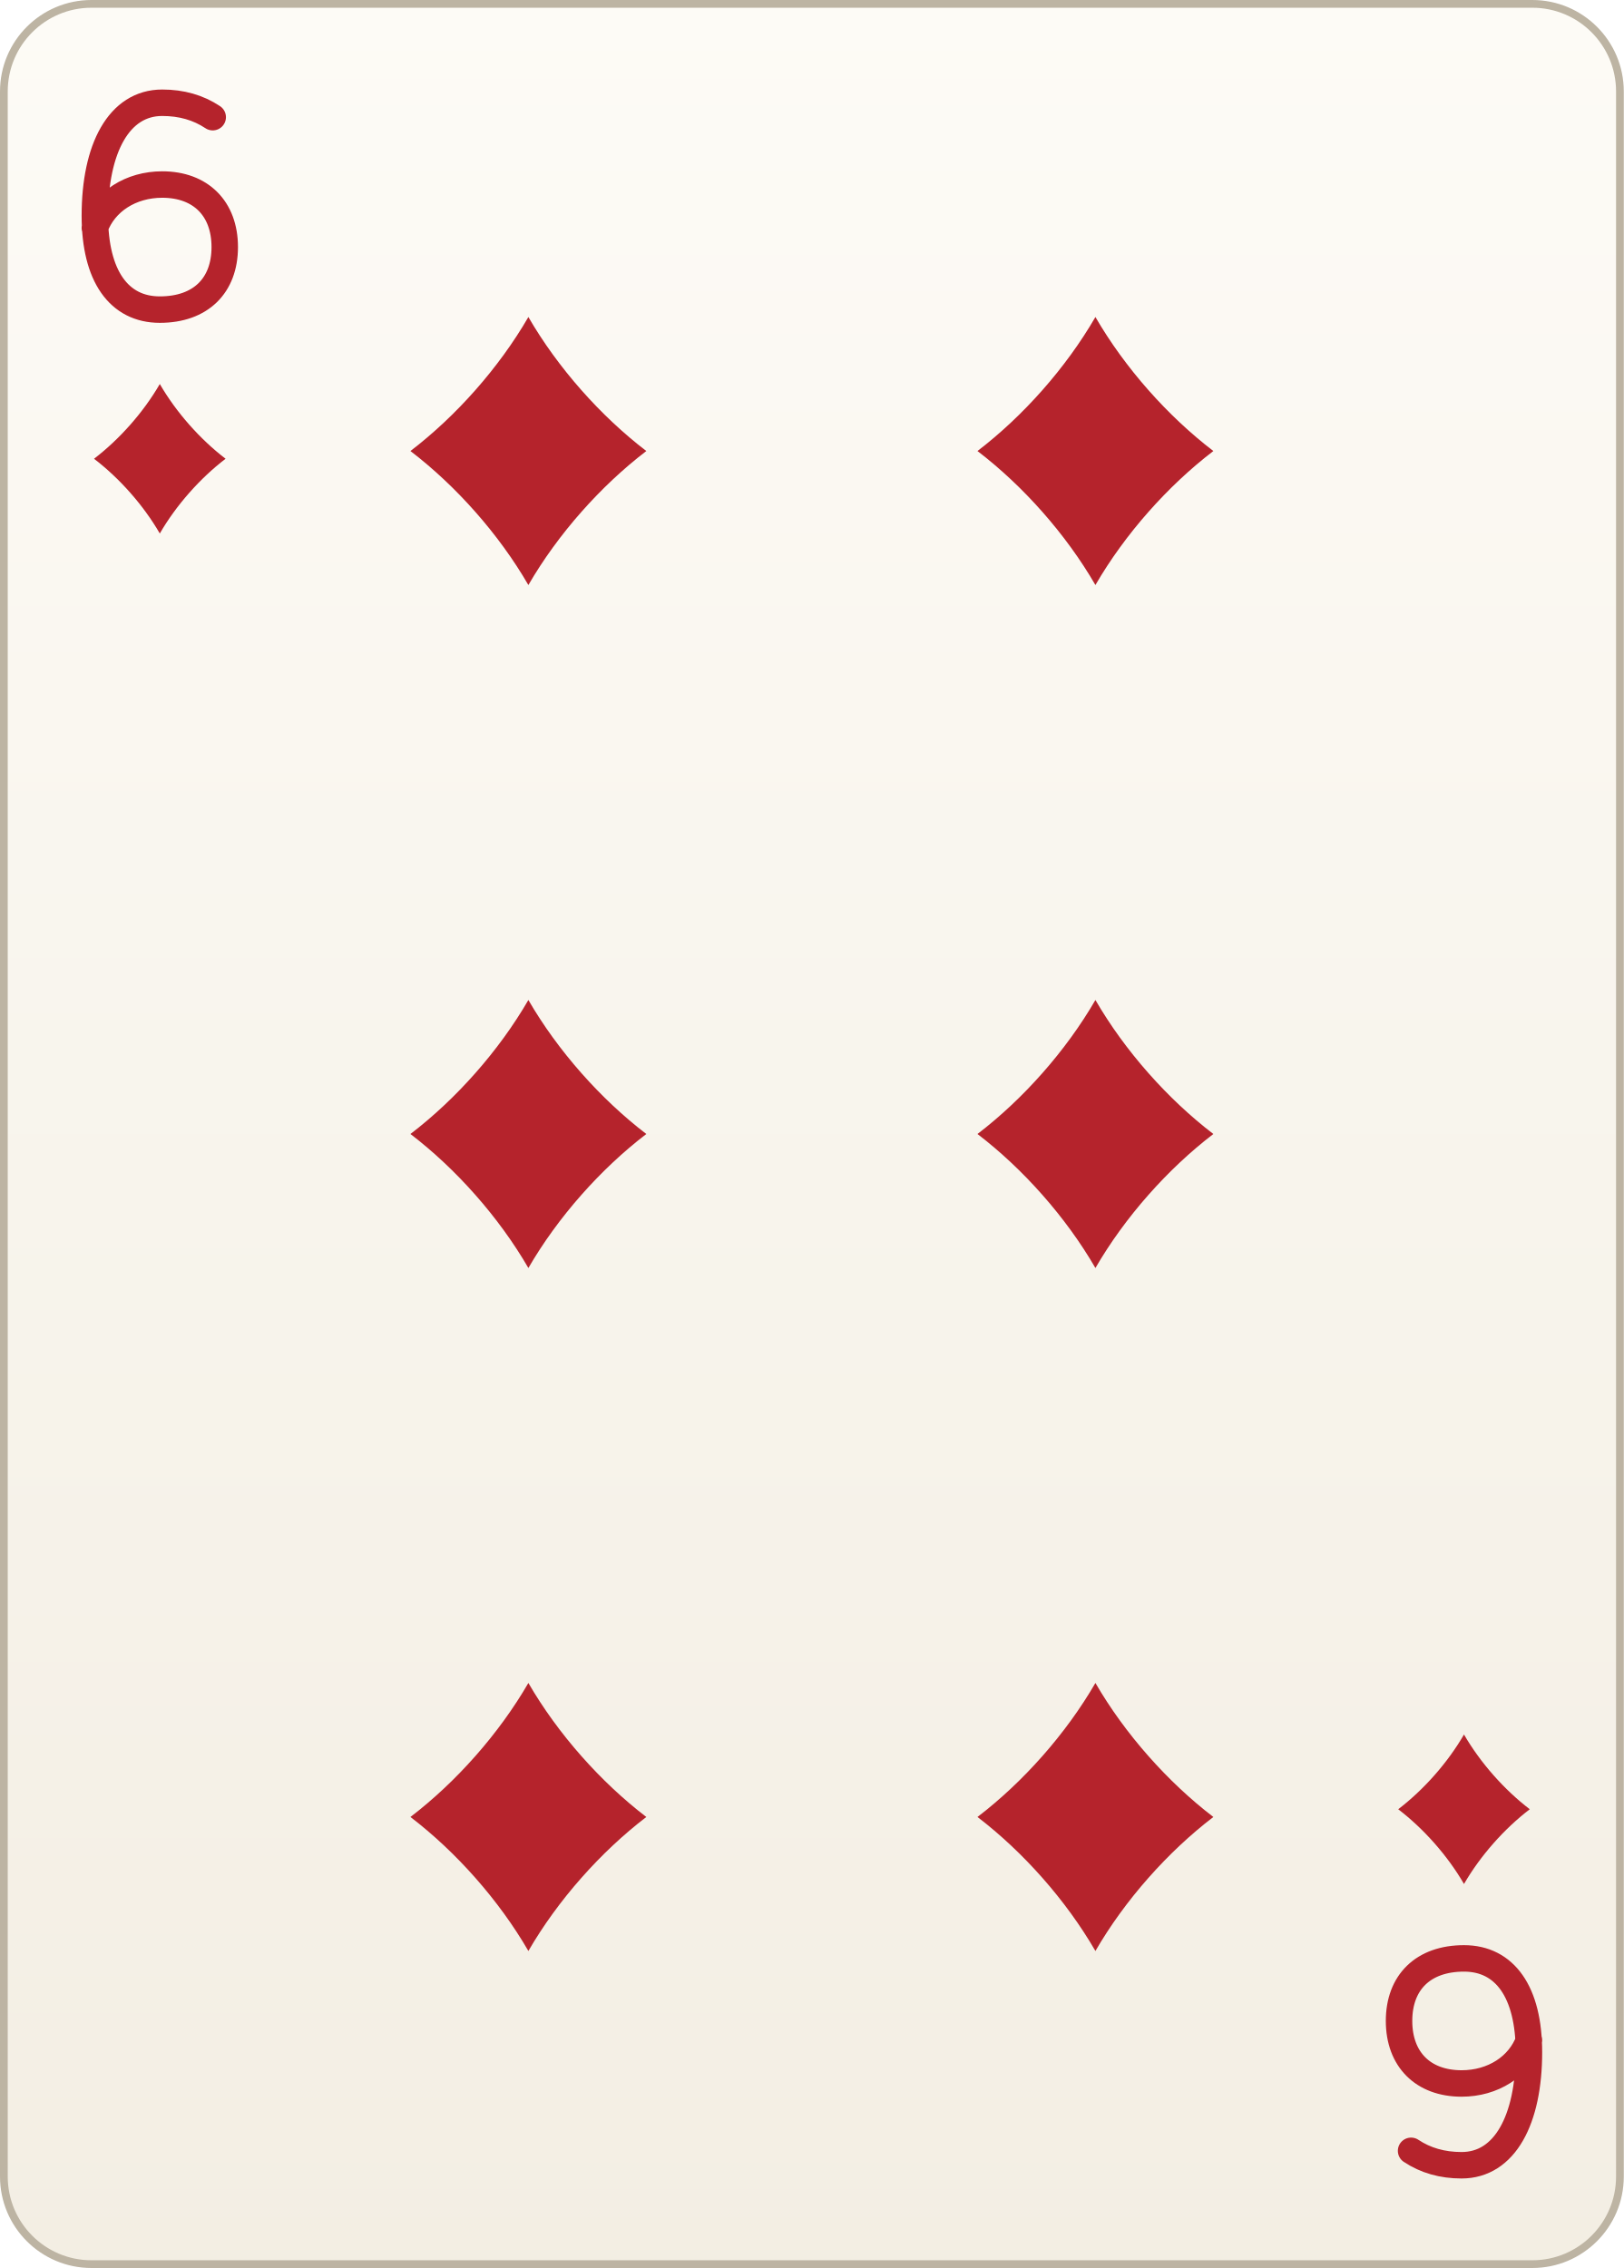
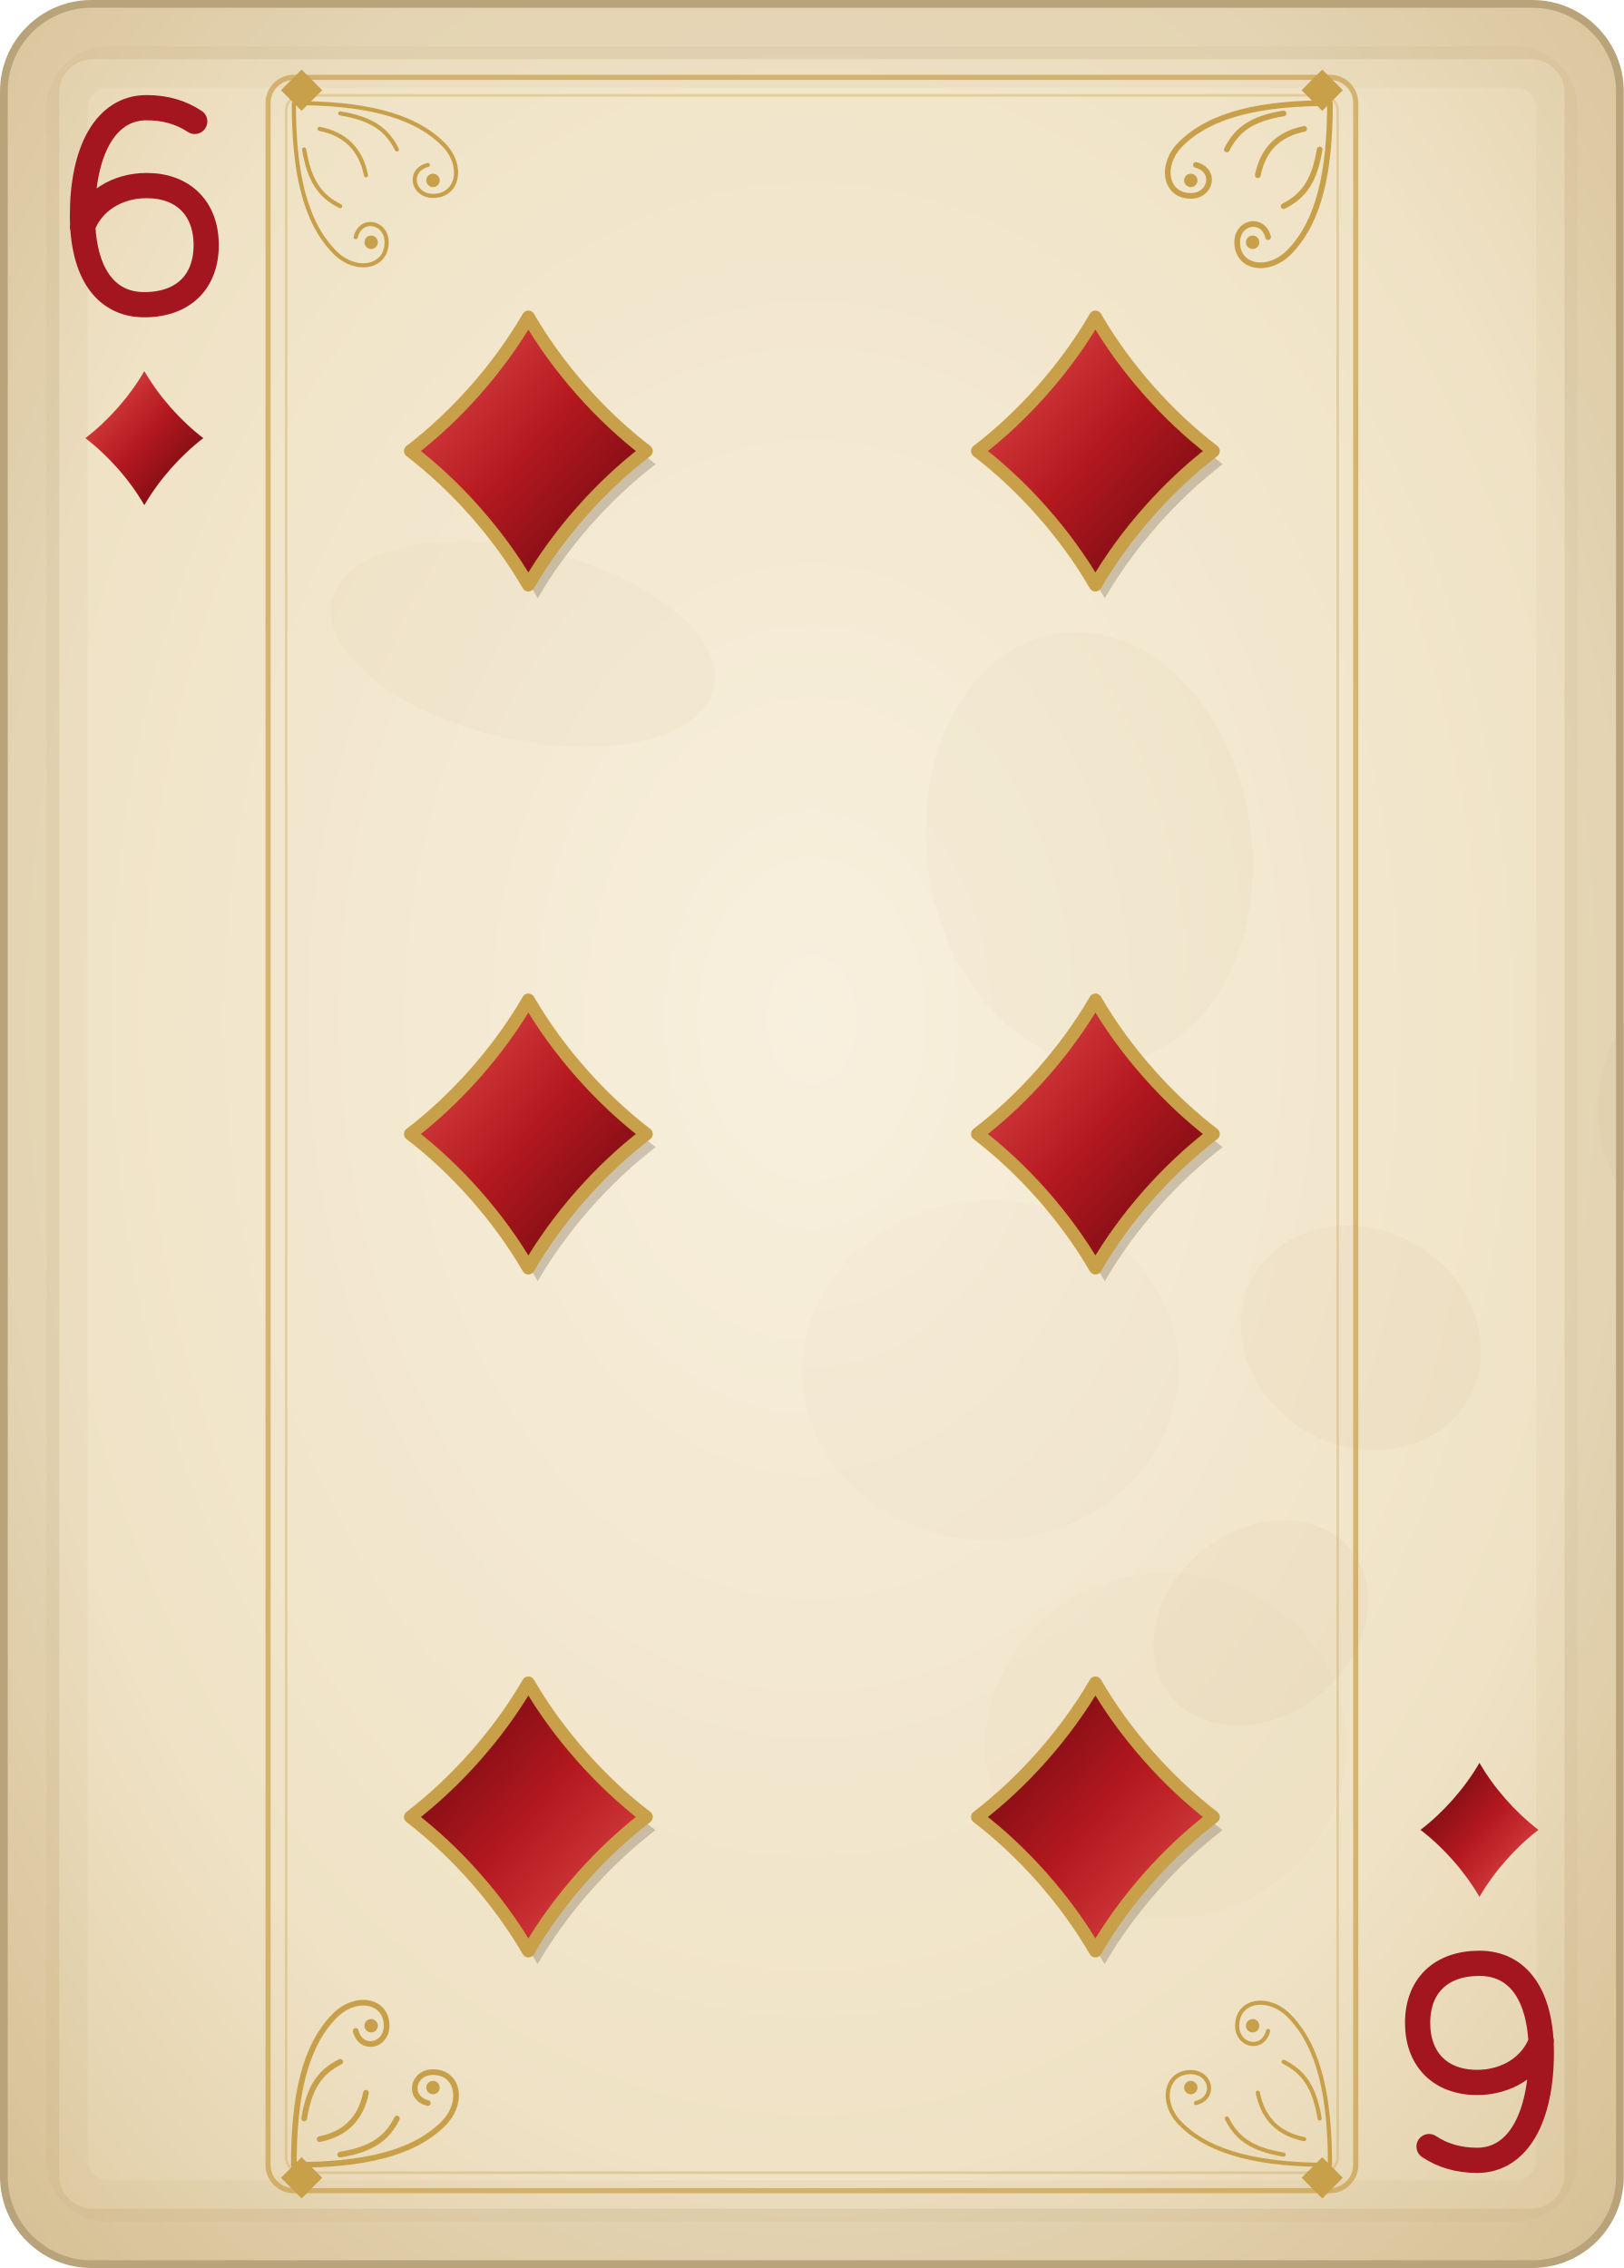
<svg xmlns="http://www.w3.org/2000/svg" version="1.2" baseProfile="tiny" viewBox="0 0 630 880" width="630" height="880">
  <defs>
-     <linearGradient id="face" x1="0" y1="0" x2="0" y2="1">
-       <stop offset="0" stop-color="#fdfbf6" />
-       <stop offset="1" stop-color="#f3eee3" />
+     <radialGradient id="paper" cx="0.5" cy="0.45" r="0.78">
+       <stop offset="0" stop-color="#f8f0de" />
+       <stop offset="0.65" stop-color="#efe2c5" />
+       <stop offset="1" stop-color="#dcc79c" />
+     </radialGradient>
+     <linearGradient id="pipRed" x1="0" y1="0" x2="1" y2="1">
+       <stop offset="0" stop-color="#e6524f" />
+       <stop offset="0.5" stop-color="#b3181f" />
+       <stop offset="1" stop-color="#5e070c" />
+     </linearGradient>
+     <linearGradient id="pipBlack" x1="0" y1="0" x2="1" y2="1">
+       <stop offset="0" stop-color="#4d4d58" />
+       <stop offset="0.5" stop-color="#1b1b21" />
+       <stop offset="1" stop-color="#030304" />
+     </linearGradient>
+     <linearGradient id="gold" x1="0" y1="0" x2="0" y2="1">
+       <stop offset="0" stop-color="#f1d68f" />
+       <stop offset="0.55" stop-color="#c9a04a" />
+       <stop offset="1" stop-color="#8a6526" />
+     </linearGradient>
+     <linearGradient id="skin" x1="0" y1="0" x2="0" y2="1">
+       <stop offset="0" stop-color="#f6dabb" />
+       <stop offset="1" stop-color="#d9a57c" />
    </linearGradient>
  </defs>
-   <rect x="1.5" y="1.5" width="627" height="877" rx="34" ry="34" fill="url(#face)" stroke="#bdb4a3" stroke-width="3" />
-   <path transform=" translate(153.00 123.00) scale(1.04)" d="M50 0 C61 19 77 37 94 50 C77 63 61 81 50 100 C39 81 23 63 6 50 C23 37 39 19 50 0 Z" fill="#b5232c" />
-   <path transform=" translate(373.00 123.00) scale(1.04)" d="M50 0 C61 19 77 37 94 50 C77 63 61 81 50 100 C39 81 23 63 6 50 C23 37 39 19 50 0 Z" fill="#b5232c" />
-   <path transform=" translate(153.00 388.00) scale(1.04)" d="M50 0 C61 19 77 37 94 50 C77 63 61 81 50 100 C39 81 23 63 6 50 C23 37 39 19 50 0 Z" fill="#b5232c" />
-   <path transform=" translate(373.00 388.00) scale(1.04)" d="M50 0 C61 19 77 37 94 50 C77 63 61 81 50 100 C39 81 23 63 6 50 C23 37 39 19 50 0 Z" fill="#b5232c" />
-   <path transform=" rotate(180 205.0 705.0) translate(153.00 653.00) scale(1.04)" d="M50 0 C61 19 77 37 94 50 C77 63 61 81 50 100 C39 81 23 63 6 50 C23 37 39 19 50 0 Z" fill="#b5232c" />
-   <path transform=" rotate(180 425.0 705.0) translate(373.00 653.00) scale(1.04)" d="M50 0 C61 19 77 37 94 50 C77 63 61 81 50 100 C39 81 23 63 6 50 C23 37 39 19 50 0 Z" fill="#b5232c" />
-   <g transform="translate(34.00 38.00) scale(0.9333 0.9333)" fill="none" stroke="#b5232c" stroke-width="11.0" stroke-linecap="round" stroke-linejoin="round">
+   <rect x="1.5" y="1.5" width="627" height="877" rx="34" ry="34" fill="url(#paper)" />
+   <ellipse cx="277" cy="216" rx="42" ry="48" transform="rotate(120 315.0 440.0)" fill="#9a7436" fill-opacity="0.042" />
+   <ellipse cx="299" cy="183" rx="45" ry="36" transform="rotate(141 315.0 440.0)" fill="#9a7436" fill-opacity="0.040" />
+   <ellipse cx="96" cy="149" rx="61" ry="58" transform="rotate(125 315.0 440.0)" fill="#9a7436" fill-opacity="0.035" />
+   <ellipse cx="186" cy="198" rx="70" ry="67" transform="rotate(178 315.0 440.0)" fill="#9a7436" fill-opacity="0.021" />
+   <ellipse cx="163" cy="280" rx="76" ry="37" transform="rotate(13 315.0 440.0)" fill="#9a7436" fill-opacity="0.039" />
+   <ellipse cx="220" cy="318" rx="84" ry="63" transform="rotate(82 315.0 440.0)" fill="#9a7436" fill-opacity="0.030" />
+   <ellipse cx="249" cy="346" rx="73" ry="66" transform="rotate(178 315.0 440.0)" fill="#9a7436" fill-opacity="0.023" />
+   <rect x="12" y="12" width="606" height="856" rx="24" fill="none" stroke="#9a7436" stroke-opacity="0.13" stroke-width="22" />
+   <rect x="26" y="26" width="578" height="828" rx="16" fill="none" stroke="#9a7436" stroke-opacity="0.05" stroke-width="16" />
+   <rect x="1.5" y="1.5" width="627" height="877" rx="34" ry="34" fill="none" stroke="#b8a37a" stroke-width="3" />
+   <rect x="104" y="30" width="422" height="820" rx="10" fill="none" stroke="#c9a04a" stroke-opacity="0.7" stroke-width="2" />
+   <rect x="111" y="37" width="408" height="806" rx="6" fill="none" stroke="#c9a04a" stroke-opacity="0.35" stroke-width="1" />
+   <g transform="translate(516.0 40.0) scale(-1 1)">
+     <path d="M0 0 C26 0 46 4 58 16 C66 24 64 36 54 36 C46 36 44 26 52 24 M0 0 C0 26 4 46 16 58 C24 66 36 64 36 54 C36 46 26 44 24 52 M10 10 C20 12 26 18 28 28 M18 4 C30 6 36 10 40 18 M4 18 C6 30 10 36 18 40" fill="none" stroke="#c9a04a" stroke-width="2.2" stroke-linecap="round" />
+     <circle cx="54" cy="30" r="2.6" fill="#c9a04a" />
+     <circle cx="30" cy="54" r="2.6" fill="#c9a04a" />
+     <path d="M-2 -2 L6 -10 L14 -2 L6 6 Z" transform="translate(-3 -3)" fill="#c9a04a" />
+   </g>
+   <g transform="translate(114.0 840.0) scale(1 -1)">
+     <path d="M0 0 C26 0 46 4 58 16 C66 24 64 36 54 36 C46 36 44 26 52 24 M0 0 C0 26 4 46 16 58 C24 66 36 64 36 54 C36 46 26 44 24 52 M10 10 C20 12 26 18 28 28 M18 4 C30 6 36 10 40 18 M4 18 C6 30 10 36 18 40" fill="none" stroke="#c9a04a" stroke-width="2.2" stroke-linecap="round" />
+     <circle cx="54" cy="30" r="2.6" fill="#c9a04a" />
+     <circle cx="30" cy="54" r="2.6" fill="#c9a04a" />
+     <path d="M-2 -2 L6 -10 L14 -2 L6 6 Z" transform="translate(-3 -3)" fill="#c9a04a" />
+   </g>
+   <g transform="translate(114.0 40.0) scale(1 1)">
+     <path d="M0 0 C26 0 46 4 58 16 C66 24 64 36 54 36 C46 36 44 26 52 24 M0 0 C0 26 4 46 16 58 C24 66 36 64 36 54 C36 46 26 44 24 52 M10 10 C20 12 26 18 28 28 M18 4 C30 6 36 10 40 18 M4 18 C6 30 10 36 18 40" fill="none" stroke="#c9a04a" stroke-width="1.6" stroke-linecap="round" />
+     <circle cx="54" cy="30" r="2.6" fill="#c9a04a" />
+     <circle cx="30" cy="54" r="2.6" fill="#c9a04a" />
+     <path d="M-2 -2 L6 -10 L14 -2 L6 6 Z" transform="translate(-3 -3)" fill="#c9a04a" />
+   </g>
+   <g transform="translate(516.0 840.0) scale(-1 -1)">
+     <path d="M0 0 C26 0 46 4 58 16 C66 24 64 36 54 36 C46 36 44 26 52 24 M0 0 C0 26 4 46 16 58 C24 66 36 64 36 54 C36 46 26 44 24 52 M10 10 C20 12 26 18 28 28 M18 4 C30 6 36 10 40 18 M4 18 C6 30 10 36 18 40" fill="none" stroke="#c9a04a" stroke-width="1.6" stroke-linecap="round" />
+     <circle cx="54" cy="30" r="2.6" fill="#c9a04a" />
+     <circle cx="30" cy="54" r="2.6" fill="#c9a04a" />
+     <path d="M-2 -2 L6 -10 L14 -2 L6 6 Z" transform="translate(-3 -3)" fill="#c9a04a" />
+   </g>
+   <path transform="translate(156.64 128.10) scale(1.04)" d="M50 0 C61 19 77 37 94 50 C77 63 61 81 50 100 C39 81 23 63 6 50 C23 37 39 19 50 0 Z" fill="#3b2a14" fill-opacity="0.22" />
+   <path transform="translate(153.00 123.00) scale(1.04)" d="M50 0 C61 19 77 37 94 50 C77 63 61 81 50 100 C39 81 23 63 6 50 C23 37 39 19 50 0 Z" fill="url(#pipRed)" stroke="#c9a04a" stroke-width="4.81" stroke-linejoin="round" />
+   <path transform="translate(376.64 128.10) scale(1.04)" d="M50 0 C61 19 77 37 94 50 C77 63 61 81 50 100 C39 81 23 63 6 50 C23 37 39 19 50 0 Z" fill="#3b2a14" fill-opacity="0.22" />
+   <path transform="translate(373.00 123.00) scale(1.04)" d="M50 0 C61 19 77 37 94 50 C77 63 61 81 50 100 C39 81 23 63 6 50 C23 37 39 19 50 0 Z" fill="url(#pipRed)" stroke="#c9a04a" stroke-width="4.81" stroke-linejoin="round" />
+   <path transform="translate(156.64 393.10) scale(1.04)" d="M50 0 C61 19 77 37 94 50 C77 63 61 81 50 100 C39 81 23 63 6 50 C23 37 39 19 50 0 Z" fill="#3b2a14" fill-opacity="0.22" />
+   <path transform="translate(153.00 388.00) scale(1.04)" d="M50 0 C61 19 77 37 94 50 C77 63 61 81 50 100 C39 81 23 63 6 50 C23 37 39 19 50 0 Z" fill="url(#pipRed)" stroke="#c9a04a" stroke-width="4.81" stroke-linejoin="round" />
+   <path transform="translate(376.64 393.10) scale(1.04)" d="M50 0 C61 19 77 37 94 50 C77 63 61 81 50 100 C39 81 23 63 6 50 C23 37 39 19 50 0 Z" fill="#3b2a14" fill-opacity="0.22" />
+   <path transform="translate(373.00 388.00) scale(1.04)" d="M50 0 C61 19 77 37 94 50 C77 63 61 81 50 100 C39 81 23 63 6 50 C23 37 39 19 50 0 Z" fill="url(#pipRed)" stroke="#c9a04a" stroke-width="4.81" stroke-linejoin="round" />
+   <path transform="rotate(180 208.6 710.1) translate(156.64 658.10) scale(1.04)" d="M50 0 C61 19 77 37 94 50 C77 63 61 81 50 100 C39 81 23 63 6 50 C23 37 39 19 50 0 Z" fill="#3b2a14" fill-opacity="0.22" />
+   <path transform="rotate(180 205.0 705.0) translate(153.00 653.00) scale(1.04)" d="M50 0 C61 19 77 37 94 50 C77 63 61 81 50 100 C39 81 23 63 6 50 C23 37 39 19 50 0 Z" fill="url(#pipRed)" stroke="#c9a04a" stroke-width="4.81" stroke-linejoin="round" />
+   <path transform="rotate(180 428.6 710.1) translate(376.64 658.10) scale(1.04)" d="M50 0 C61 19 77 37 94 50 C77 63 61 81 50 100 C39 81 23 63 6 50 C23 37 39 19 50 0 Z" fill="#3b2a14" fill-opacity="0.22" />
+   <path transform="rotate(180 425.0 705.0) translate(373.00 653.00) scale(1.04)" d="M50 0 C61 19 77 37 94 50 C77 63 61 81 50 100 C39 81 23 63 6 50 C23 37 39 19 50 0 Z" fill="url(#pipRed)" stroke="#c9a04a" stroke-width="4.81" stroke-linejoin="round" />
+   <g transform="translate(29.33 40.00) scale(0.8889 0.8889)" fill="none" stroke="#a3161f" stroke-width="11.0" stroke-linecap="round" stroke-linejoin="round">
    <g transform="translate(0.0 0)">
      <path d="M52 8 C46 4 39 2 31 2 C13 2 3 21 3 49 C3 74 13 88 30 88 C47 88 57 78 57 62 C57 46 47 36 31 36 C18 36 7 43 3 54" />
    </g>
  </g>
-   <path transform=" translate(33.00 149.00) scale(0.58)" d="M50 0 C61 19 77 37 94 50 C77 63 61 81 50 100 C39 81 23 63 6 50 C23 37 39 19 50 0 Z" fill="#b5232c" />
+   <path transform="translate(30.00 144.00) scale(0.52)" d="M50 0 C61 19 77 37 94 50 C77 63 61 81 50 100 C39 81 23 63 6 50 C23 37 39 19 50 0 Z" fill="url(#pipRed)" />
  <g transform="rotate(180 315.0 440.0)">
-     <g transform="translate(34.00 38.00) scale(0.9333 0.9333)" fill="none" stroke="#b5232c" stroke-width="11.0" stroke-linecap="round" stroke-linejoin="round">
+     <g transform="translate(29.33 40.00) scale(0.8889 0.8889)" fill="none" stroke="#a3161f" stroke-width="11.0" stroke-linecap="round" stroke-linejoin="round">
      <g transform="translate(0.0 0)">
        <path d="M52 8 C46 4 39 2 31 2 C13 2 3 21 3 49 C3 74 13 88 30 88 C47 88 57 78 57 62 C57 46 47 36 31 36 C18 36 7 43 3 54" />
      </g>
    </g>
-     <path transform=" translate(33.00 149.00) scale(0.58)" d="M50 0 C61 19 77 37 94 50 C77 63 61 81 50 100 C39 81 23 63 6 50 C23 37 39 19 50 0 Z" fill="#b5232c" />
+     <path transform="translate(30.00 144.00) scale(0.52)" d="M50 0 C61 19 77 37 94 50 C77 63 61 81 50 100 C39 81 23 63 6 50 C23 37 39 19 50 0 Z" fill="url(#pipRed)" />
  </g>
</svg>
